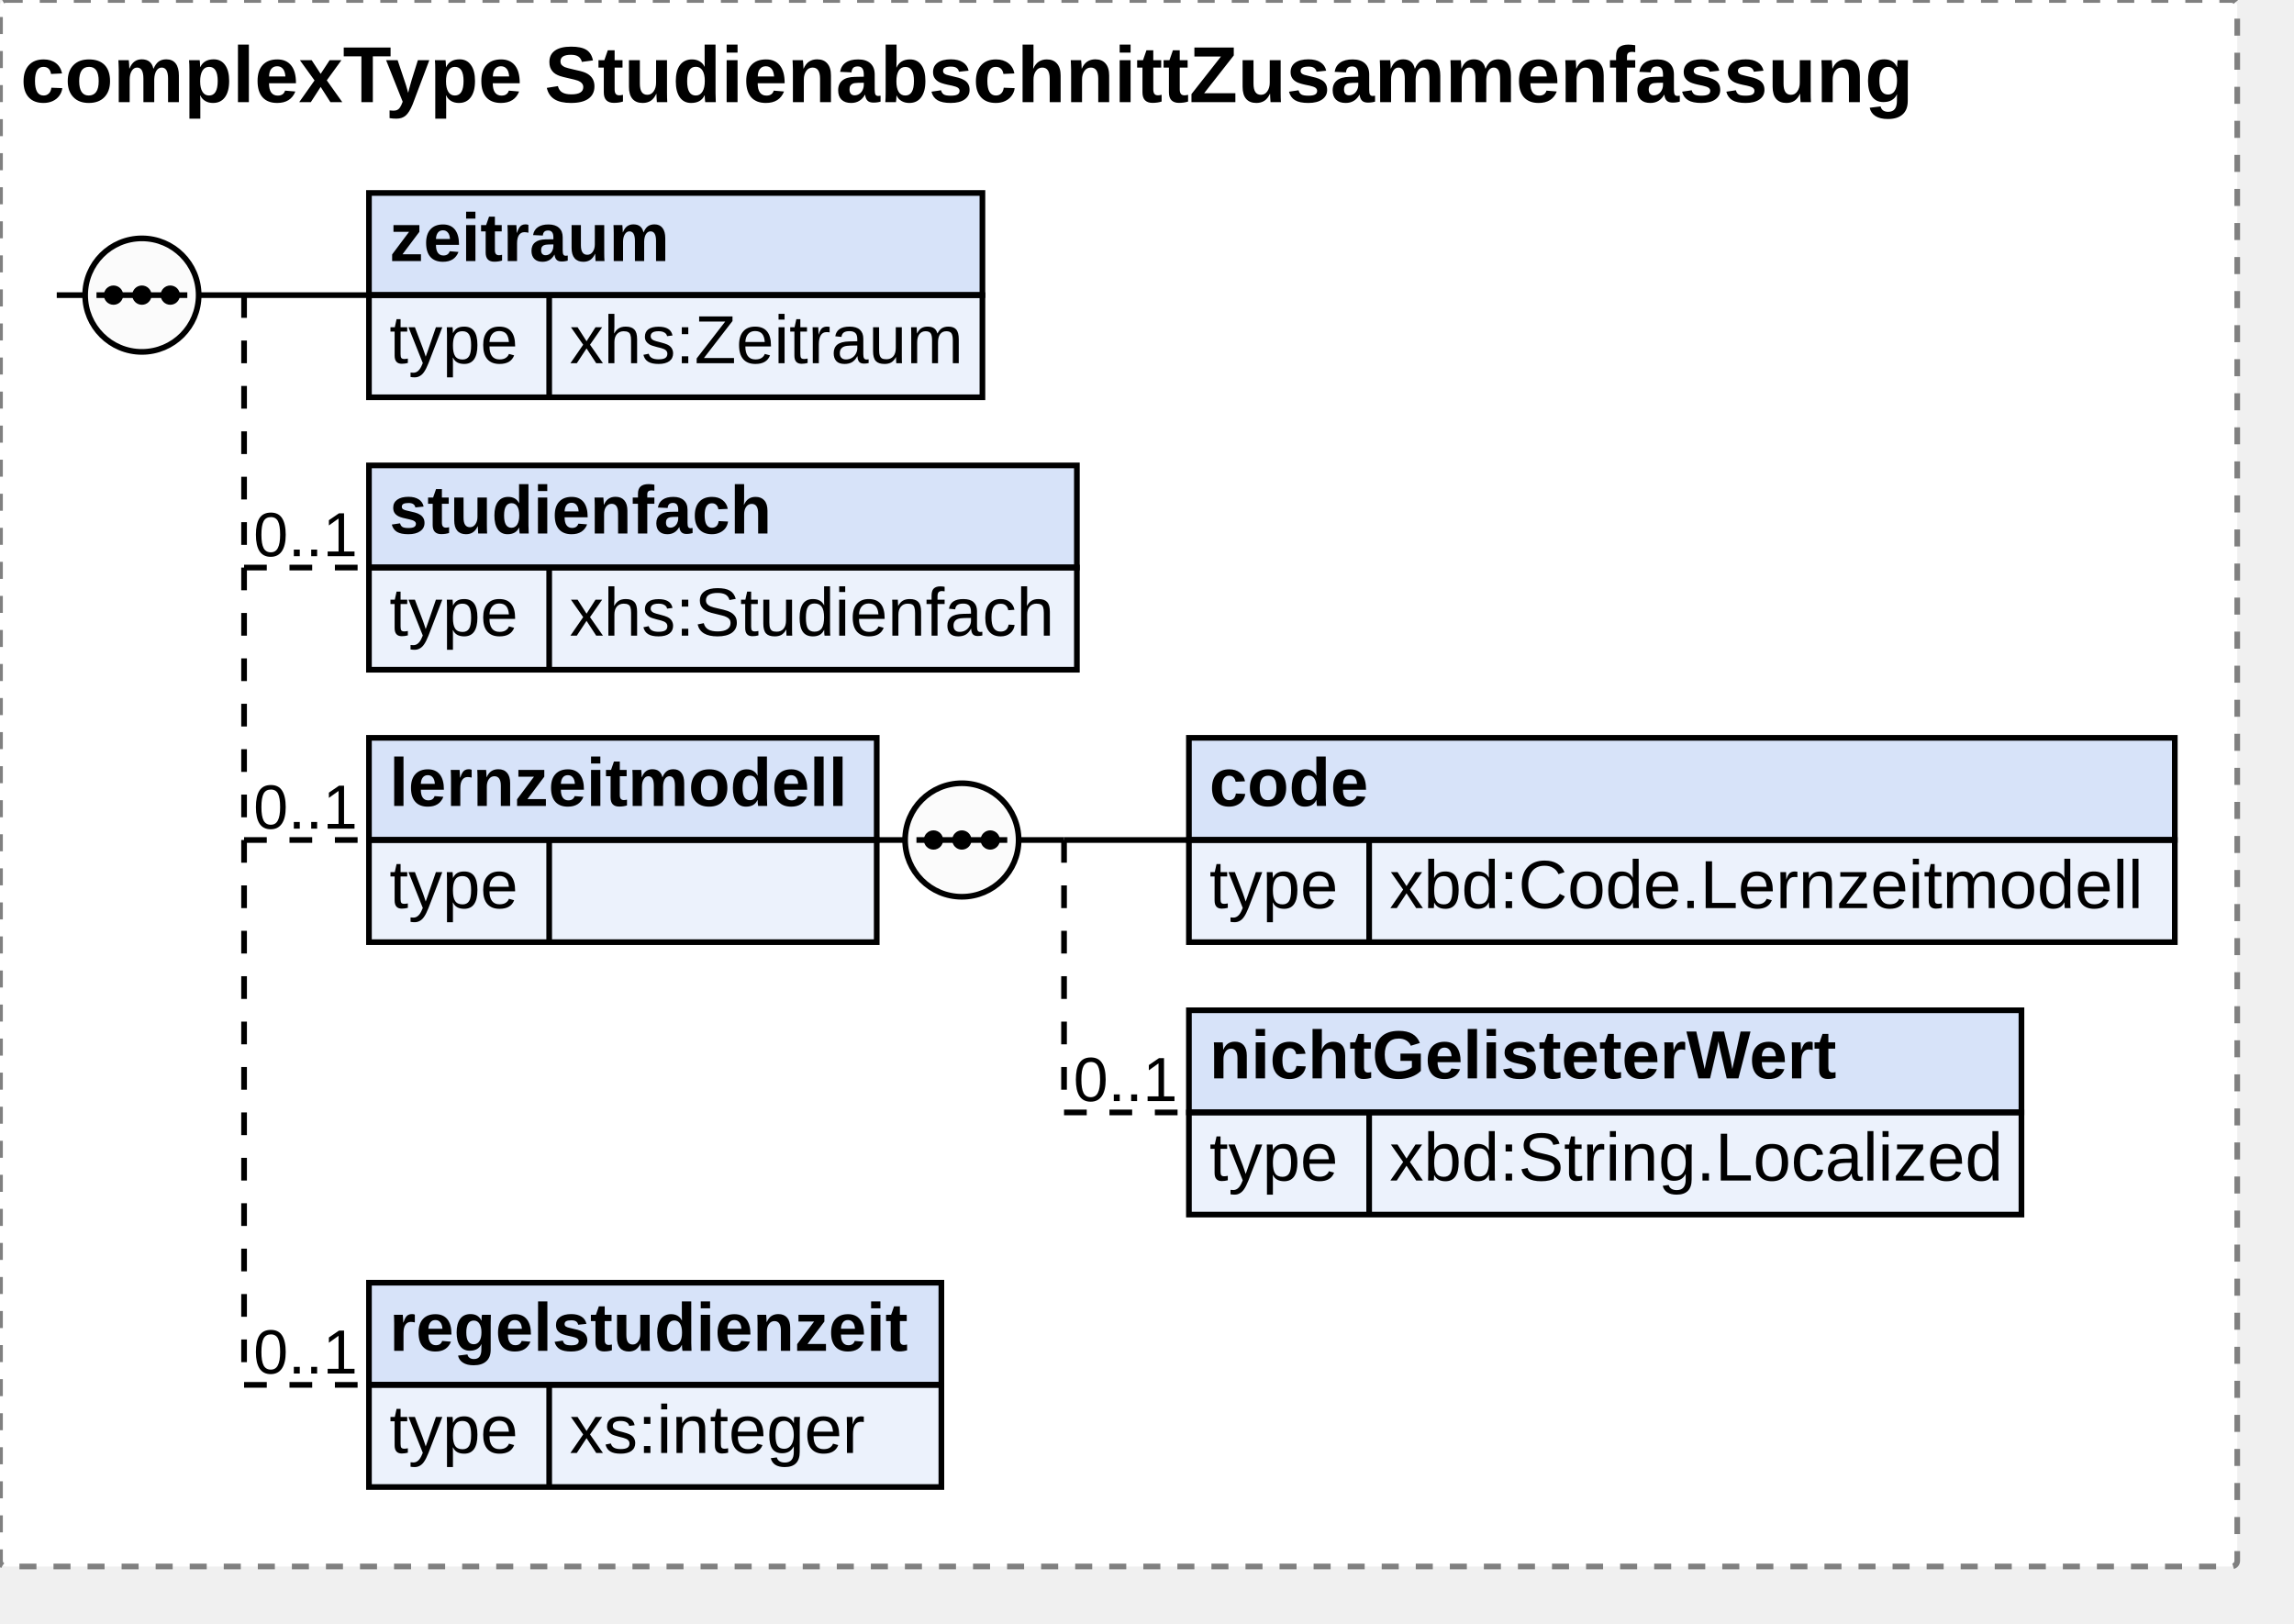
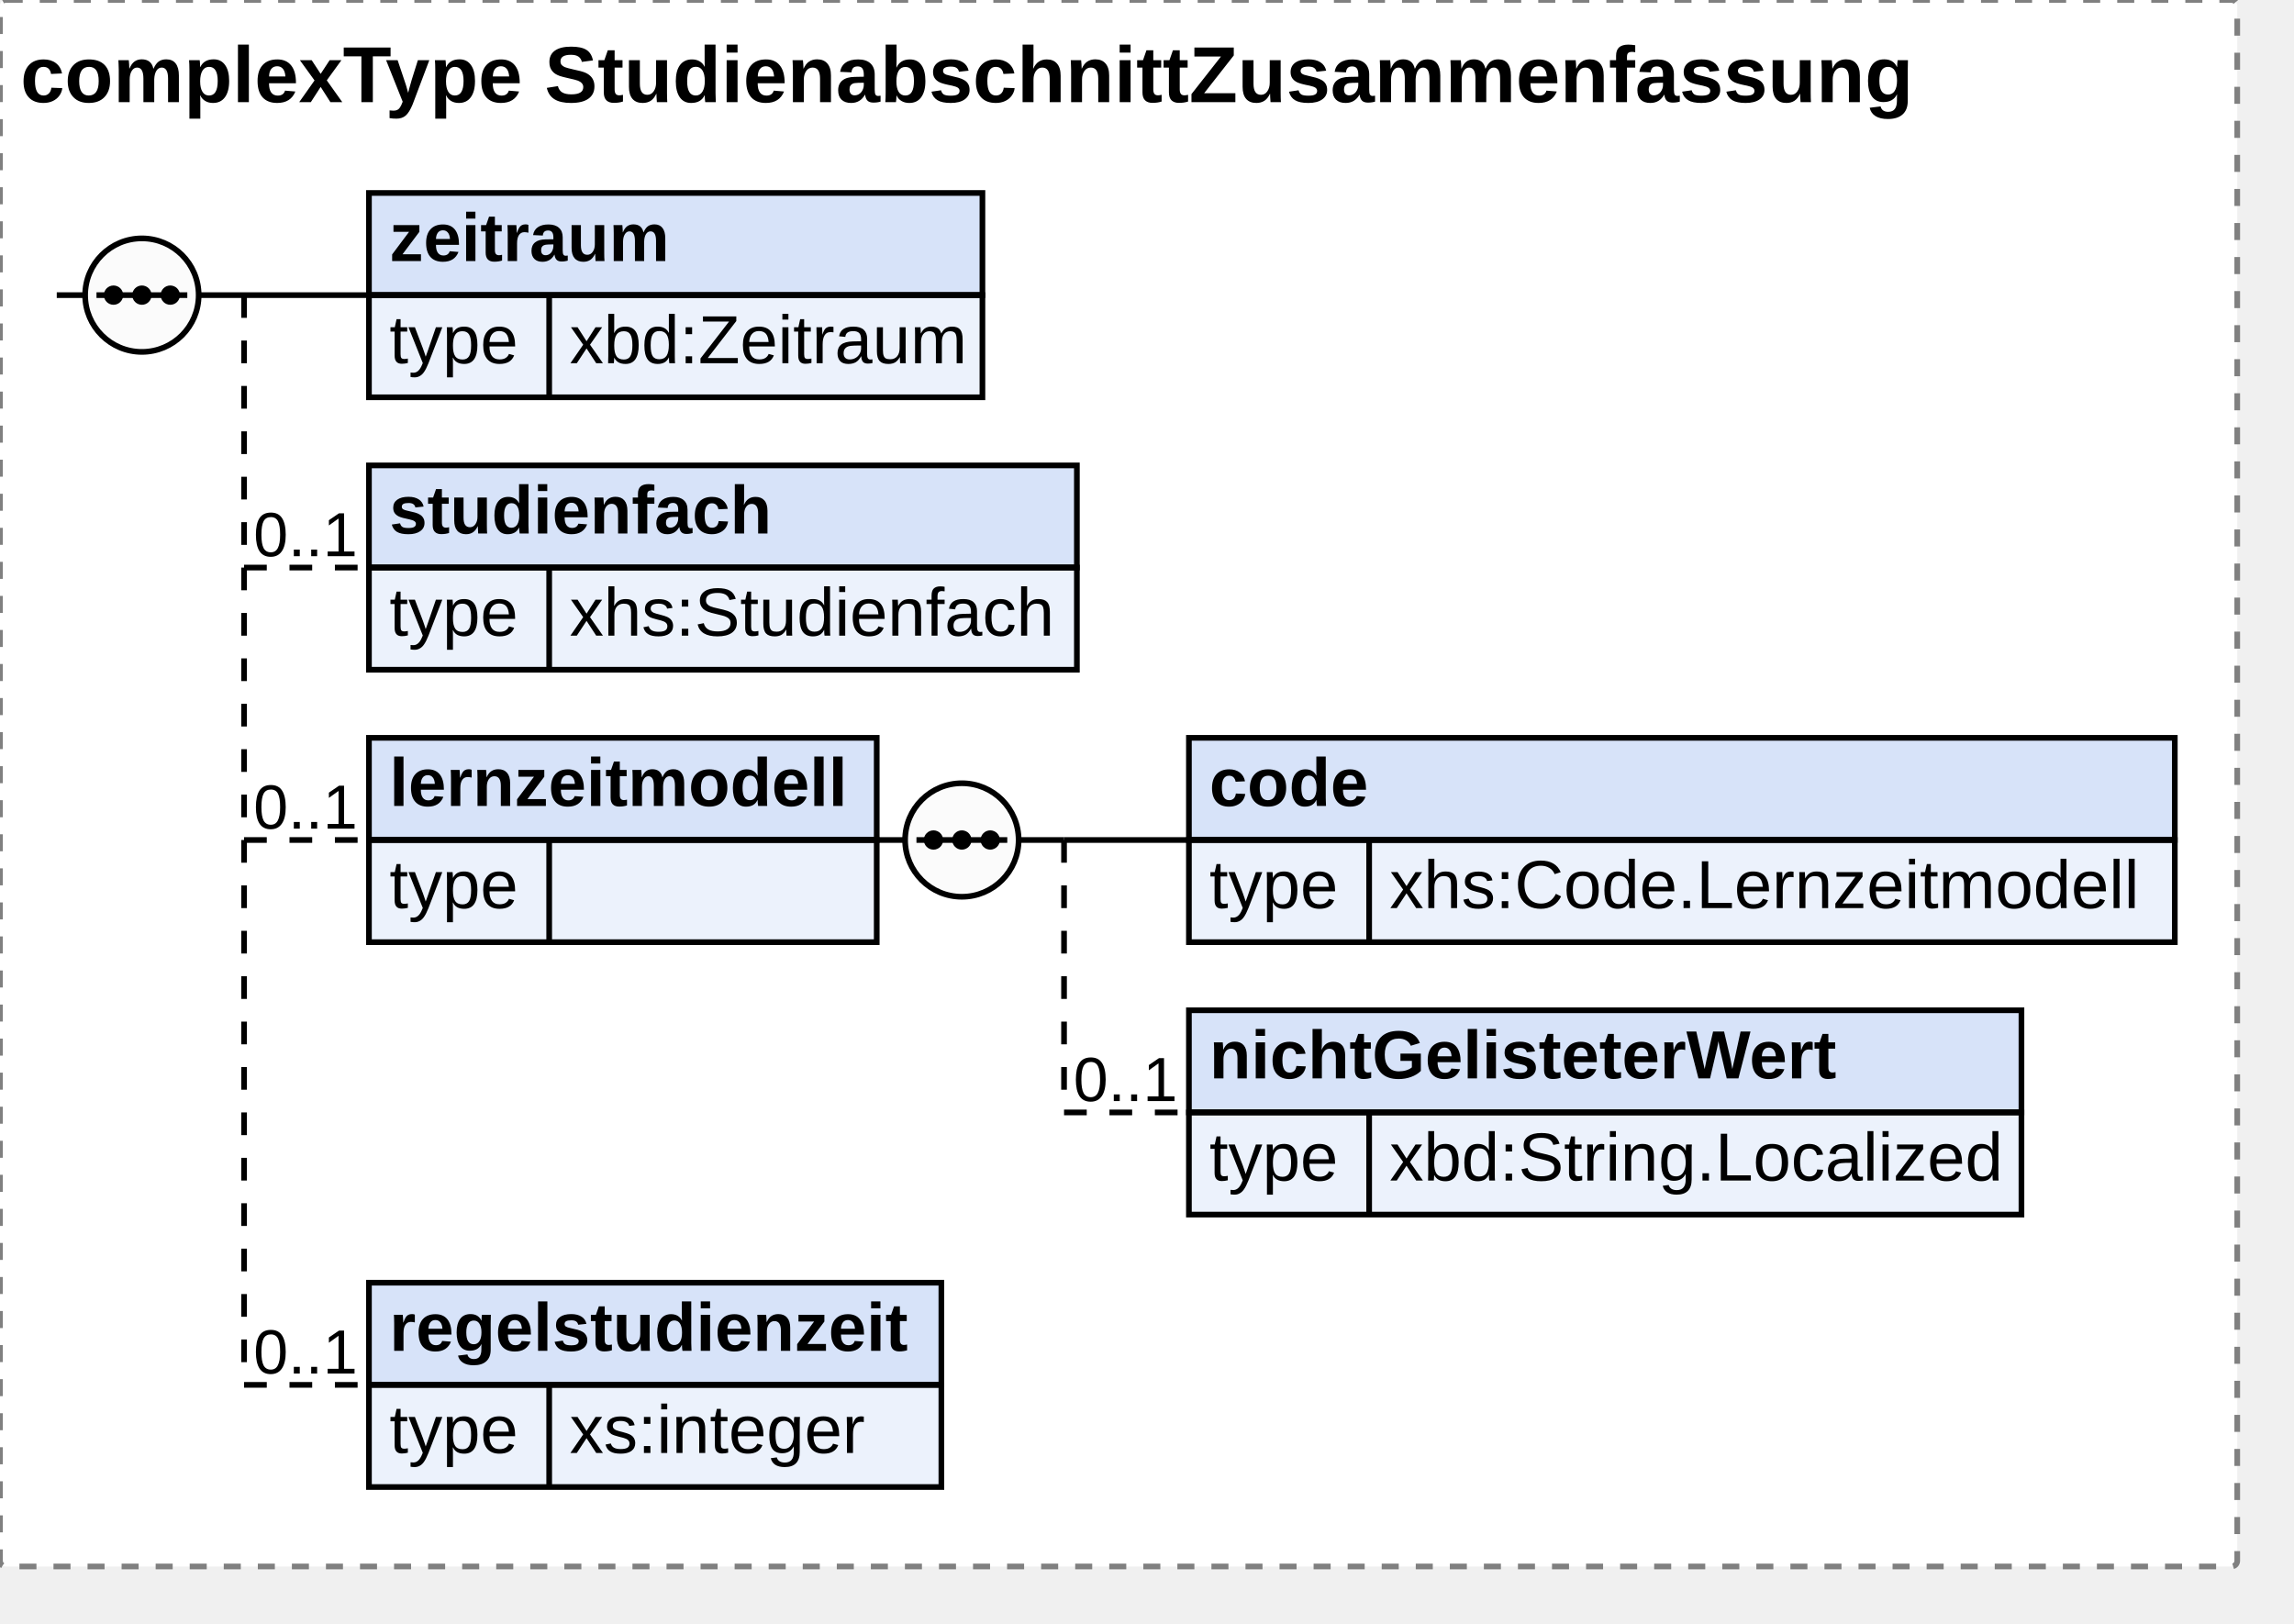
<svg xmlns="http://www.w3.org/2000/svg" width="404.144" height="286">
  <defs>
    <style type="text/css">
                        text {
                            font-family: 'Arial';
                            fill: black;
                        }
                        text.at {
                            font-family: 'Arial';
                            fill: rgb(242, 152, 0);
                        }
                        line {
                            stroke: black;
                        }
                        line.type-structure {
                            stroke: black;
                        }
                        line.type-structure-optional {
                            stroke: black;
                            stroke-dasharray: 4, 4;
                        }
                        rect.attribute-upper {
                            stroke: black;
                            fill: rgb(255, 239, 211);
                        }
                        rect.element-upper {
                            stroke: black;
                            fill: rgb(215, 227, 249);
                        }
                        rect.element-lower {
                            stroke: black;
                            fill: rgb(236, 242, 252);
                        }
                        a text {
                            fill: black;
                        } 
                    </style>
  </defs>
  <rect width="394.144" height="276" stroke-dasharray="3,3" rx="1" ry="1" style="stroke: grey;fill: white;" />
  <text font-size="14" x="3.6" y="18" font-weight="bold">complexType StudienabschnittZusammenfassung</text>
  <g transform="translate(10,34)">
    <g transform="translate(55,0)">
      <rect width="108.078" height="18" class="element-upper" />
      <rect width="108.078" height="18" y="18" class="element-lower" />
      <text font-size="12" x="3.6" y="12" font-weight="bold">zeitraum</text>
      <line x1="0" y1="18" x2="108.078" y2="18" />
      <text font-size="12" fill="grey" x="3.6" y="30">type</text>
      <line x1="31.753" y1="18" x2="31.753" y2="36" />
-       <text font-size="12" x="35.353" y="30">xhs:Zeitraum</text>
+       <text font-size="12" x="35.353" y="30">xbd:Zeitraum</text>
      <g transform="translate(108.0781,0)" />
    </g>
    <line x1="33" y1="18" x2="55" y2="18" class="type-structure-required" />
    <text font-size="11" fill="black" x="53" y="16" text-anchor="end" />
    <line x1="33" y1="18" x2="33" y2="18" class="type-structure-required" />
    <g transform="translate(55,48)">
      <rect width="124.719" height="18" class="element-upper" />
      <rect width="124.719" height="18" y="18" class="element-lower" />
      <text font-size="12" x="3.6" y="12" font-weight="bold">studienfach</text>
      <line x1="0" y1="18" x2="124.719" y2="18" />
      <text font-size="12" fill="grey" x="3.6" y="30">type</text>
      <line x1="31.753" y1="18" x2="31.753" y2="36" />
      <text font-size="12" x="35.353" y="30">xhs:Studienfach</text>
      <g transform="translate(124.7188,0)" />
    </g>
    <line x1="33" y1="66" x2="55" y2="66" class="type-structure-optional" />
    <text font-size="11" fill="black" x="53" y="64" text-anchor="end">0..1</text>
    <line x1="33" y1="18" x2="33" y2="66" class="type-structure-optional" />
    <g transform="translate(55,96)">
      <rect width="89.456" height="18" class="element-upper" />
      <rect width="89.456" height="18" y="18" class="element-lower" />
      <text font-size="12" x="3.6" y="12" font-weight="bold">lernzeitmodell</text>
      <line x1="0" y1="18" x2="89.456" y2="18" />
      <text font-size="12" fill="grey" x="3.6" y="30">type</text>
      <line x1="31.753" y1="18" x2="31.753" y2="36" />
      <g transform="translate(89.45625,0)">
        <g transform="translate(55,0)">
          <rect width="173.688" height="18" class="element-upper" />
          <rect width="173.688" height="18" y="18" class="element-lower" />
          <text font-size="12" x="3.6" y="12" font-weight="bold">code</text>
          <line x1="0" y1="18" x2="173.688" y2="18" />
          <text font-size="12" fill="grey" x="3.6" y="30">type</text>
          <line x1="31.753" y1="18" x2="31.753" y2="36" />
-           <text font-size="12" x="35.353" y="30">xbd:Code.Lernzeitmodell</text>
+           <text font-size="12" x="35.353" y="30">xhs:Code.Lernzeitmodell</text>
          <g transform="translate(173.6875,0)" />
        </g>
        <line x1="33" y1="18" x2="55" y2="18" class="type-structure-required" />
        <text font-size="11" fill="black" x="53" y="16" text-anchor="end" />
        <line x1="33" y1="18" x2="33" y2="18" class="type-structure-required" />
        <g transform="translate(55,48)">
          <rect width="146.672" height="18" class="element-upper" />
          <rect width="146.672" height="18" y="18" class="element-lower" />
          <text font-size="12" x="3.6" y="12" font-weight="bold">nichtGelisteterWert</text>
          <line x1="0" y1="18" x2="146.672" y2="18" />
          <text font-size="12" fill="grey" x="3.6" y="30">type</text>
          <line x1="31.753" y1="18" x2="31.753" y2="36" />
          <text font-size="12" x="35.353" y="30">xbd:String.Localized</text>
          <g transform="translate(146.6719,0)" />
        </g>
        <line x1="33" y1="66" x2="55" y2="66" class="type-structure-optional" />
        <text font-size="11" fill="black" x="53" y="64" text-anchor="end">0..1</text>
        <line x1="33" y1="18" x2="33" y2="66" class="type-structure-optional" />
        <circle cx="15" cy="18" r="10" stroke="black" fill="rgb(251, 251, 251)" />
        <line x1="0" y1="18" x2="5" y2="18" class="type-structure-required" />
        <line x1="25" y1="18" x2="33" y2="18" class="type-structure-required" />
        <circle cx="10" cy="18" r="1.2" stroke="black" fill="black" />
        <circle cx="15" cy="18" r="1.2" stroke="black" fill="black" />
        <circle cx="20" cy="18" r="1.2" stroke="black" fill="black" />
        <line x1="7" y1="18" x2="23" y2="18" />
      </g>
    </g>
    <line x1="33" y1="114" x2="55" y2="114" class="type-structure-optional" />
    <text font-size="11" fill="black" x="53" y="112" text-anchor="end">0..1</text>
    <line x1="33" y1="66" x2="33" y2="114" class="type-structure-optional" />
    <g transform="translate(55,192)">
      <rect width="100.847" height="18" class="element-upper" />
      <rect width="100.847" height="18" y="18" class="element-lower" />
      <text font-size="12" x="3.6" y="12" font-weight="bold">regelstudienzeit</text>
      <line x1="0" y1="18" x2="100.847" y2="18" />
      <text font-size="12" fill="grey" x="3.6" y="30">type</text>
      <line x1="31.753" y1="18" x2="31.753" y2="36" />
      <text font-size="12" x="35.353" y="30">xs:integer</text>
      <g transform="translate(100.8469,0)" />
    </g>
    <line x1="33" y1="210" x2="55" y2="210" class="type-structure-optional" />
    <text font-size="11" fill="black" x="53" y="208" text-anchor="end">0..1</text>
    <line x1="33" y1="114" x2="33" y2="210" class="type-structure-optional" />
    <circle cx="15" cy="18" r="10" stroke="black" fill="rgb(251, 251, 251)" />
    <line x1="0" y1="18" x2="5" y2="18" class="type-structure-required" />
    <line x1="25" y1="18" x2="33" y2="18" class="type-structure-required" />
    <circle cx="10" cy="18" r="1.2" stroke="black" fill="black" />
    <circle cx="15" cy="18" r="1.2" stroke="black" fill="black" />
    <circle cx="20" cy="18" r="1.2" stroke="black" fill="black" />
    <line x1="7" y1="18" x2="23" y2="18" />
  </g>
</svg>
